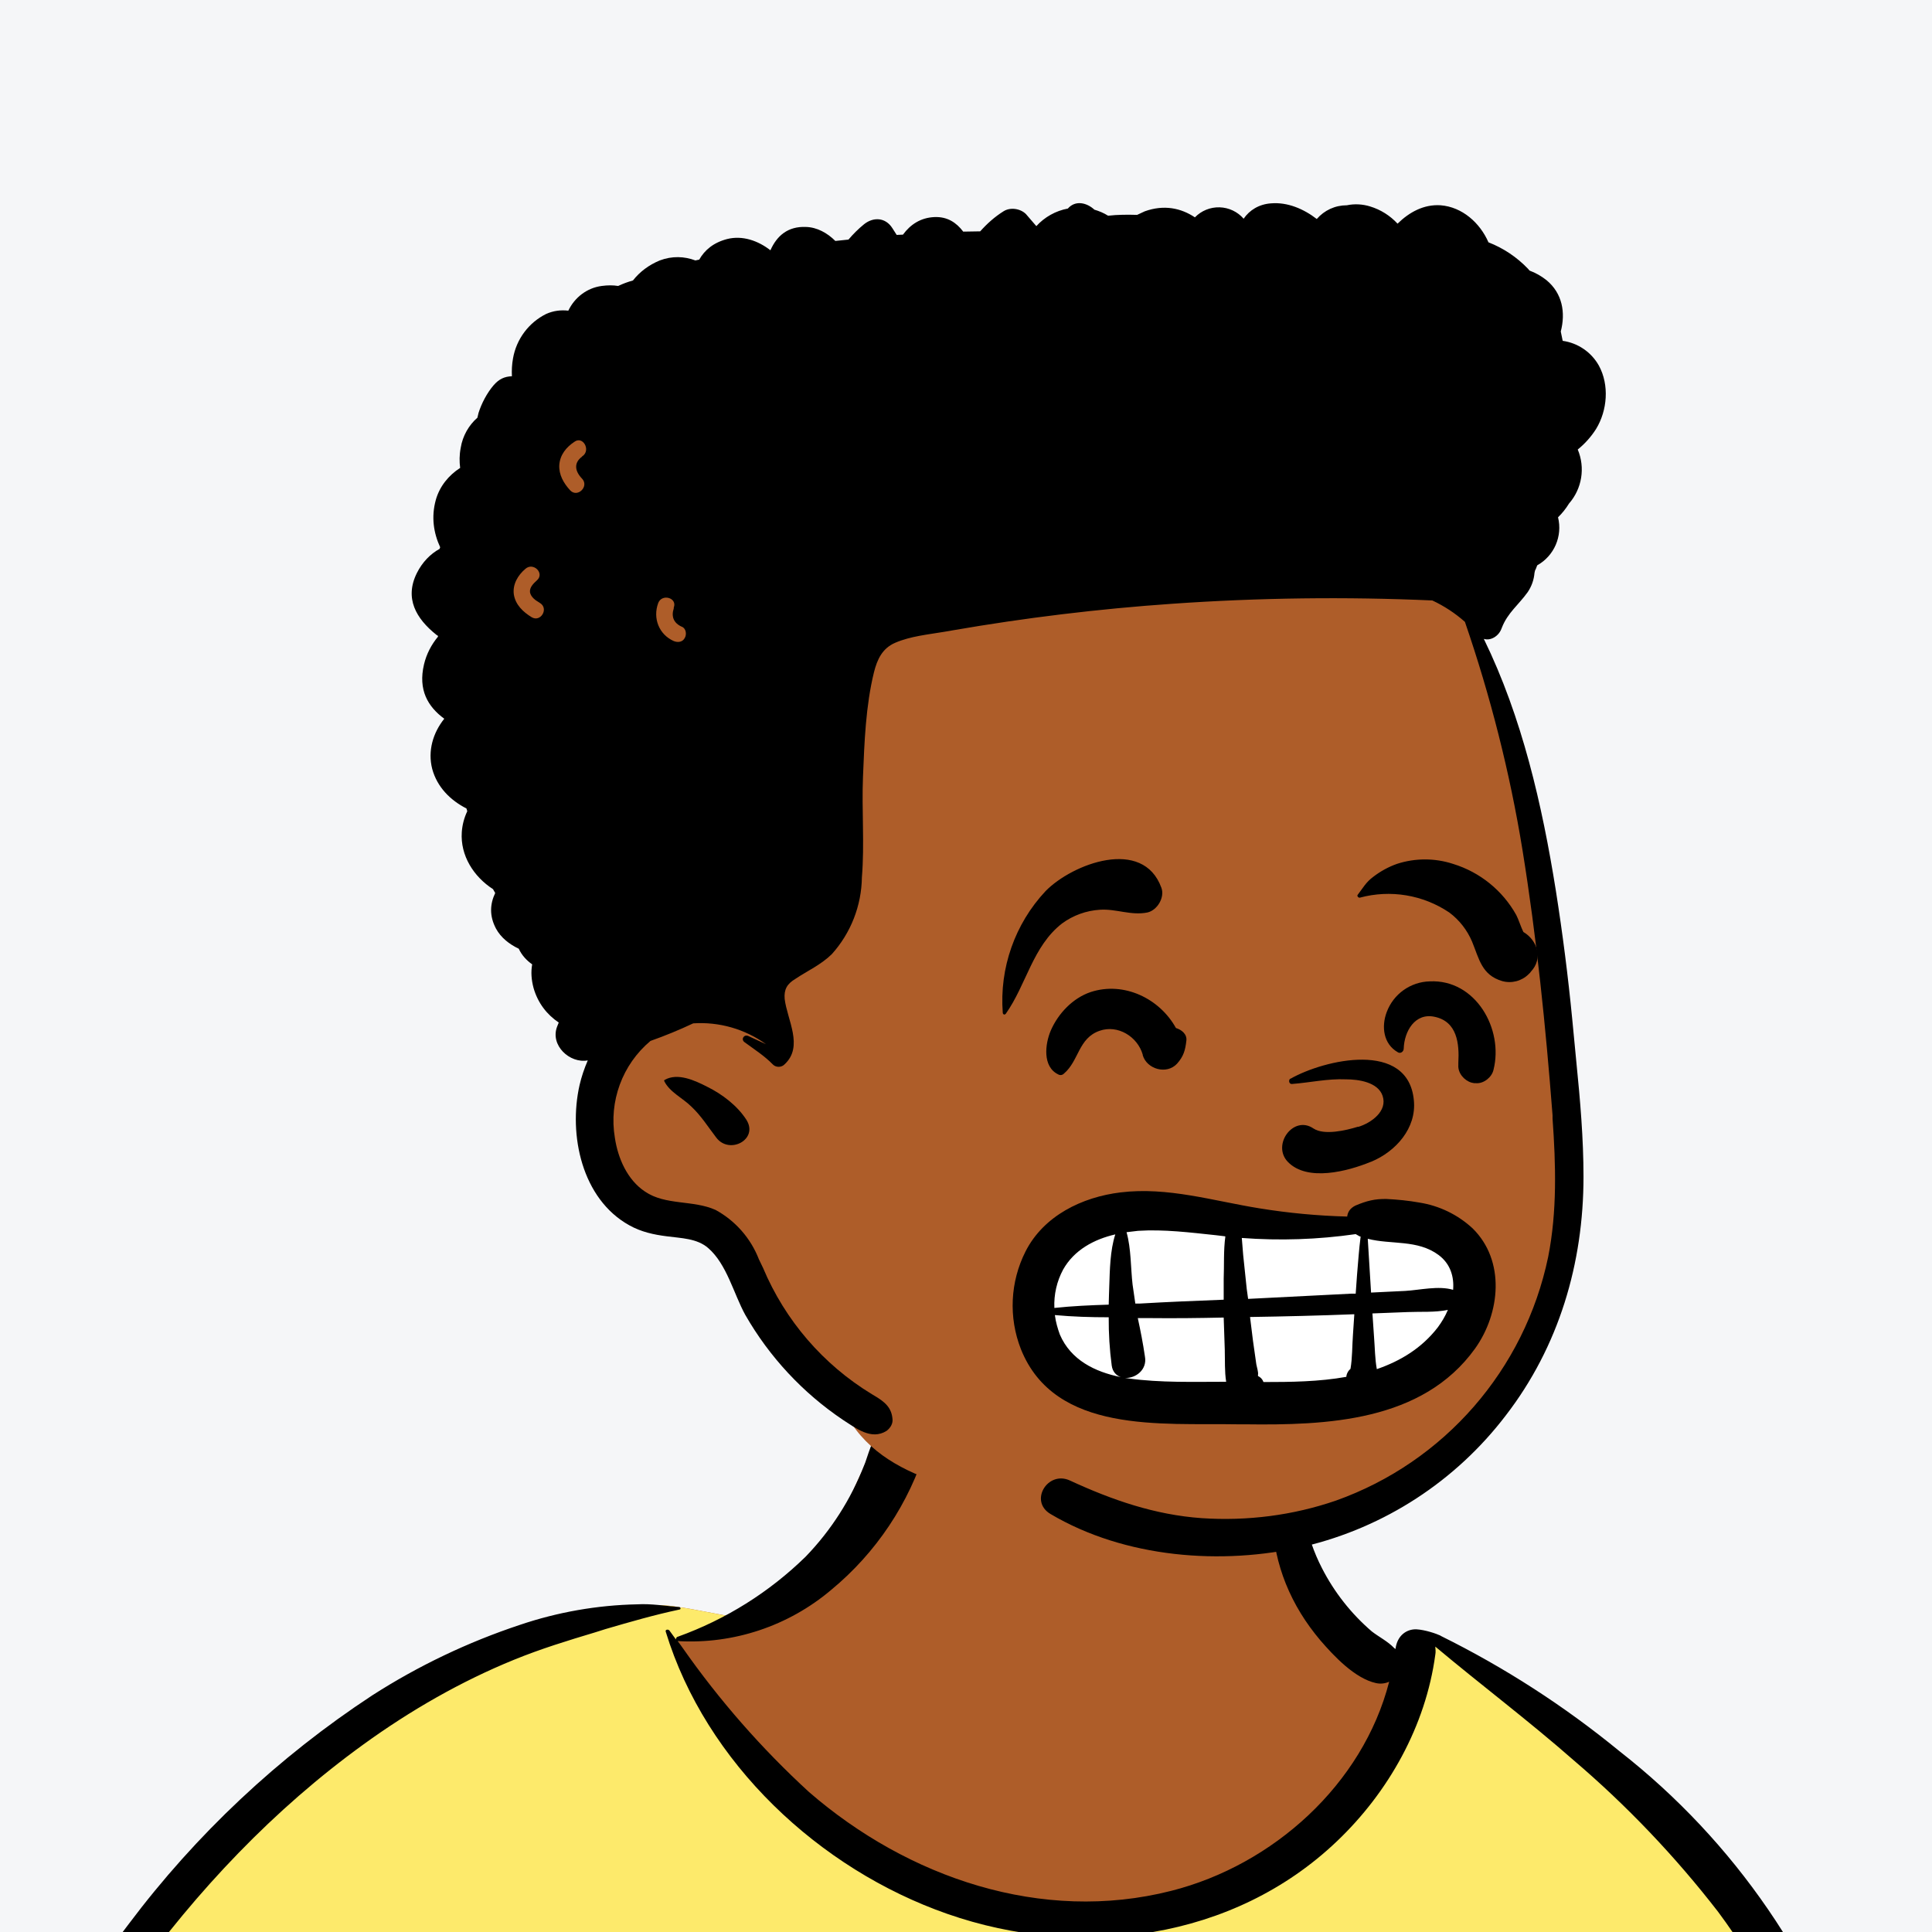
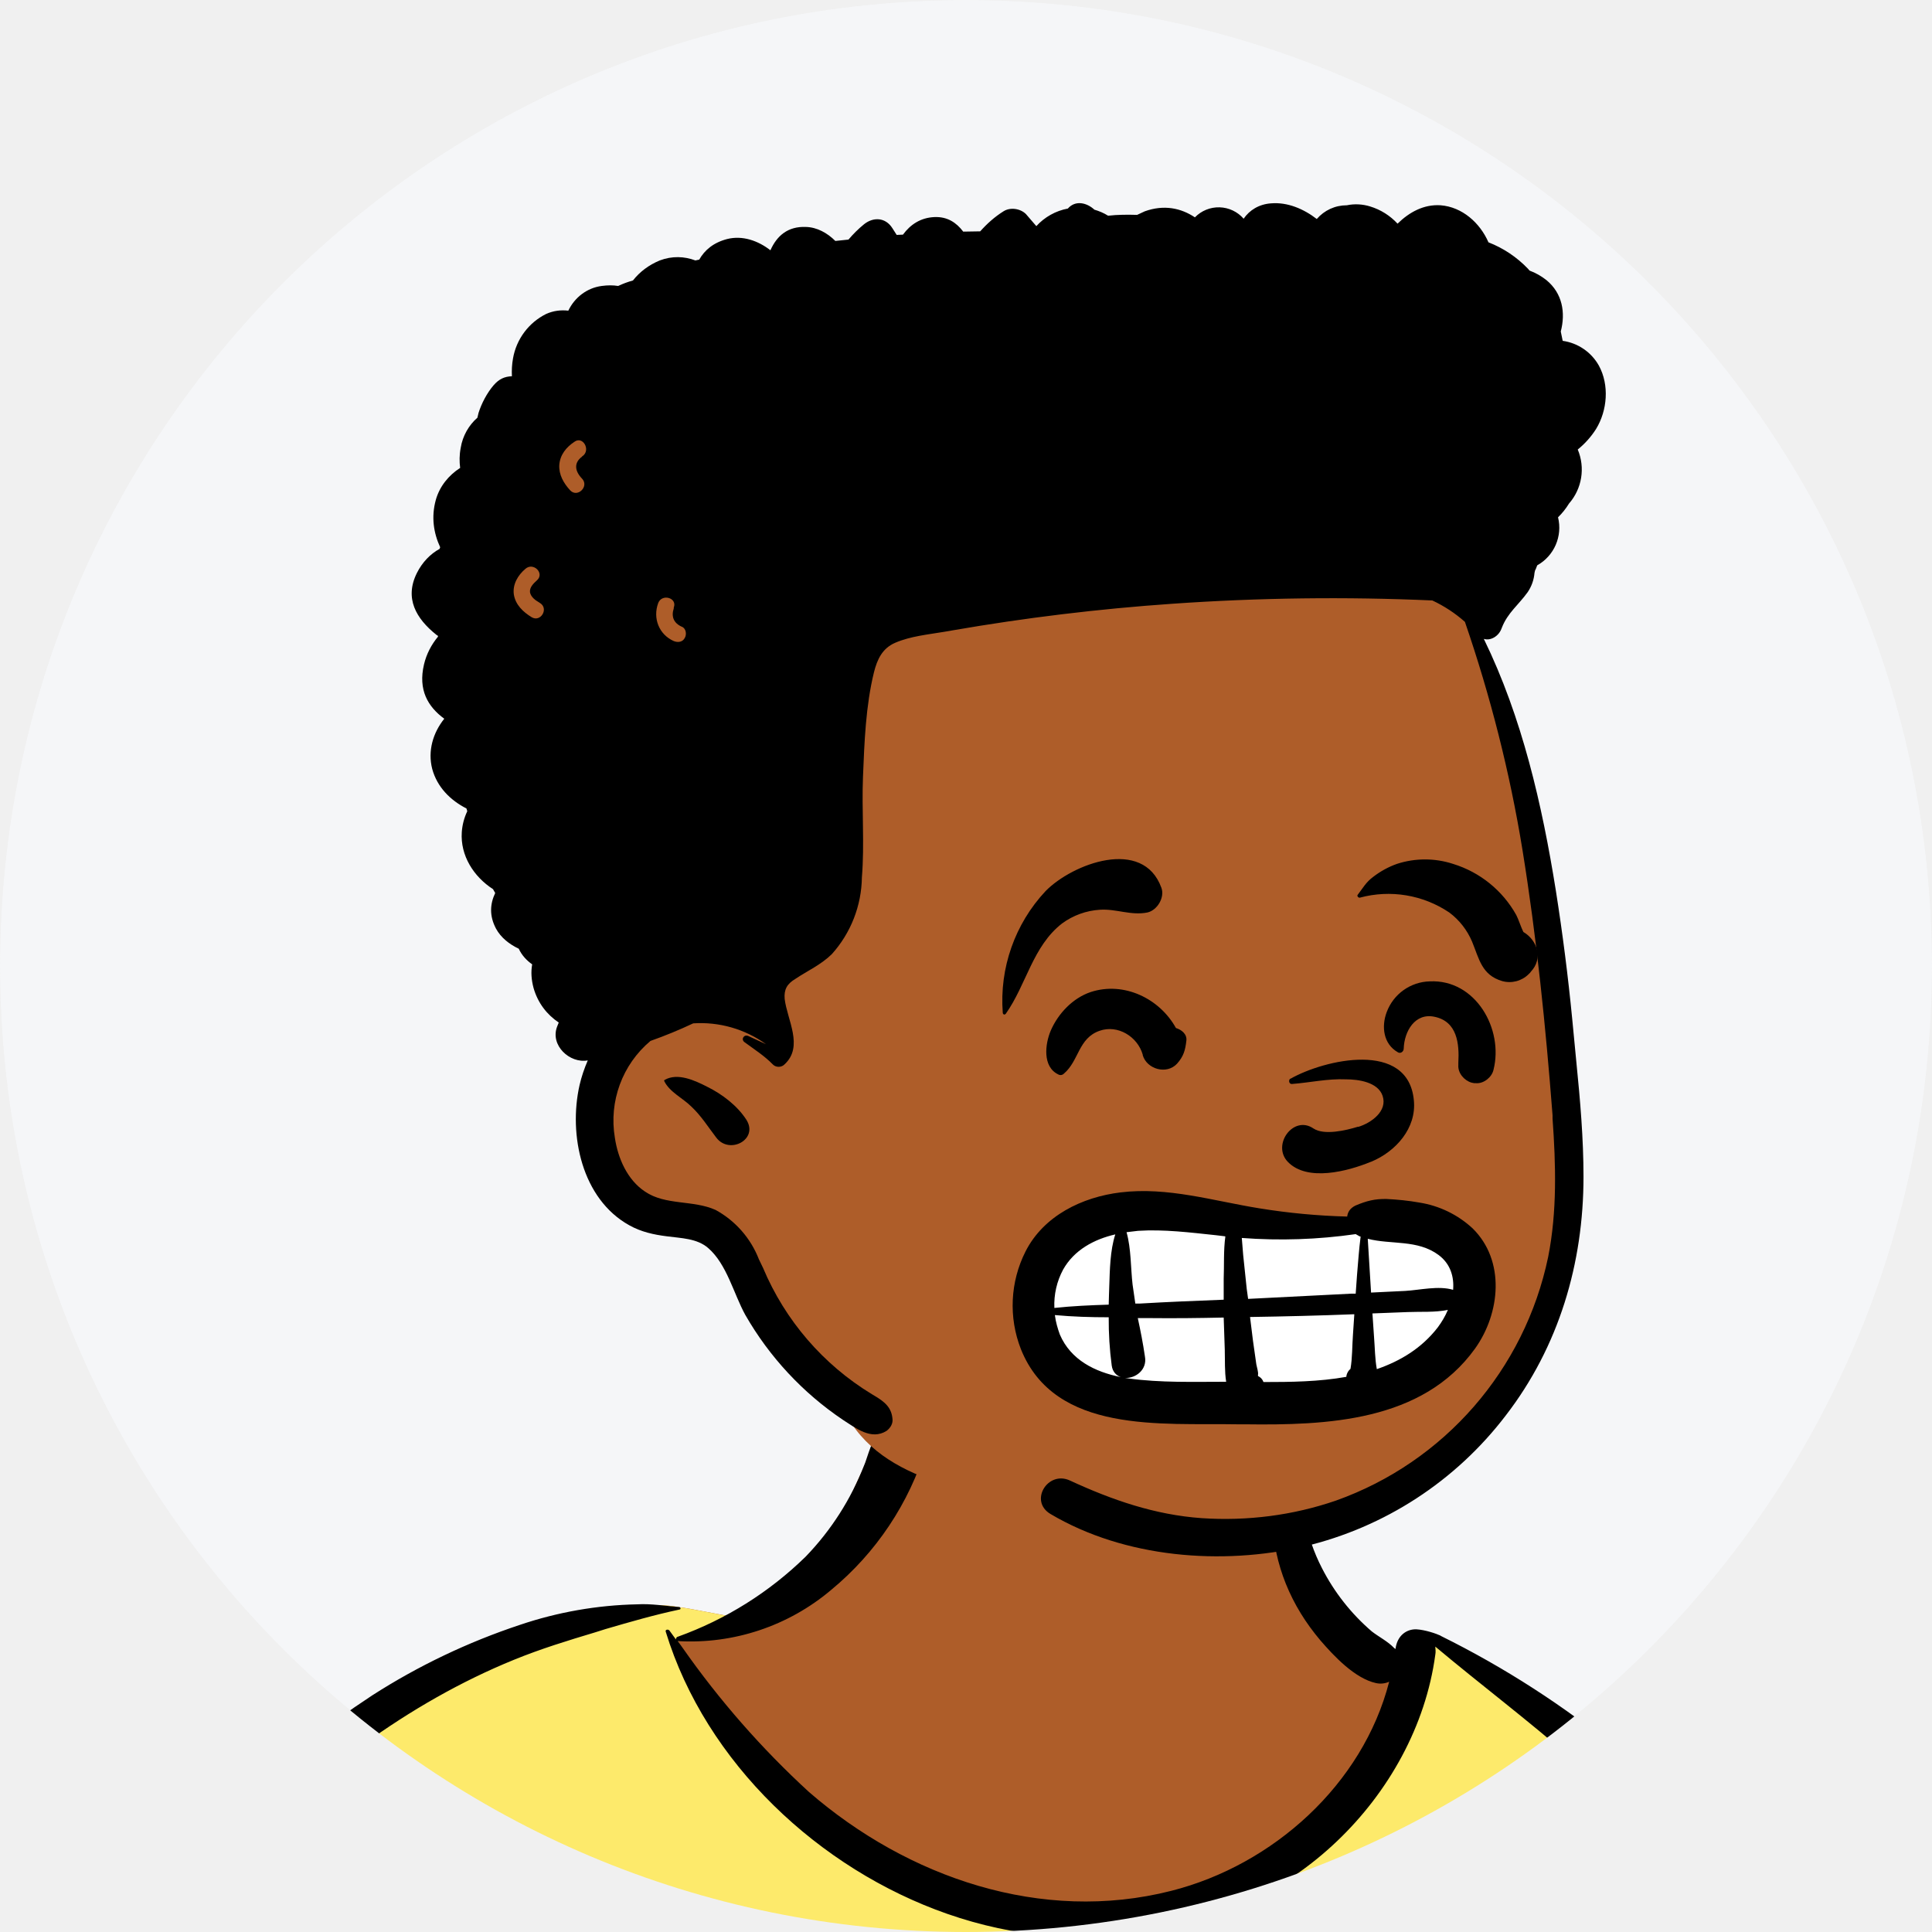
<svg xmlns="http://www.w3.org/2000/svg" viewBox="0 0 704 704" fill="none" shape-rendering="auto">
  <mask id="viewboxMask">
-     <rect width="704" height="704" rx="0" ry="0" x="0" y="0" fill="#fff" />
+     <rect width="704" height="704" rx="352" ry="352" x="0" y="0" fill="#fff" />
  </mask>
  <g mask="url(#viewboxMask)">
-     <rect fill="#f5f6f8" width="704" height="704" x="0" y="0" />
+     <rect fill="#f5f6f8" width="704" height="704" rx="352" ry="352" x="0" y="0" />
    <g fill-rule="evenodd" clip-rule="evenodd">
      <path d="M705.3 1074a2351.1 2351.1 0 0 1-15.6-101c-1-7.7-2.5-16.4 2.7-22 7.3-8 14-14.8 14.8-26.2.8-10.7-2.8-22.4-5-32.8a809.4 809.4 0 0 0-17.3-64.7c-6.6-21.7-13.9-43.2-21.3-64.6-6.9-20-13.5-40.3-22.5-59.5-17-36.5-46-63.5-81.6-81.6-9-4.5-27-20.5-36.3-24-8.5-3.4-8.5 6.3-16.9 2.6-6.7-2.9-13-6.7-16.7-13.2-4-7-14.3-16.9-15.9-25-3.3-17.4.3-32.2-12-45.3a90 90 0 0 0-41.1-23.8c-33.7-9.3-78.5-2.8-98.8 28.5-9.7 14.9-13 33-26.2 45.1-11.4 10.7-8.8 18-23.6 23.4-.9.3-23.6-4.5-24.4-4.2-16.2-3.5-31.7 6.2-46.5 11.8a325.4 325.4 0 0 0-63 32.3 399.2 399.2 0 0 0-102.3 98.5 482.5 482.5 0 0 0-76.4 161c-1.7 6.4-3.5 13-1.5 19.4 1.7 5.3 5.4 9.2 9.8 12.4 6 4.3 18 7 17.7 15.7-.1 6.6-2.4 13.5-3.5 20-1.3 7.7-2.3 15.5-3.4 23.2-4.8 35.4-8.6 71-10.3 106.6a920 920 0 0 0-.5 106c.1 2.3.8 4.5 2 6.2-1 .4-1.2 2.4.1 2.7l2.7.5a12 12 0 0 0 7 2.4l5.5.2c19.3 4 38.6 7.9 58.1 10.8 23.8 3.5 47.6 6.3 71.5 8.7 49.2 4.8 98 3.2 147.1.6a1877 1877 0 0 1 147.4-2c49.2 1.4 98.4 3.5 147.6 4.4 55 1 110-.5 164.8-5 7.5-.5 12.2-6.5 10.7-14-8.9-44.7-19-89.1-27-134Z" fill="#ae5d29" />
      <path d="m201 597.5 1.2-.4c14.5-5.7 29.6-14.8 45.4-11.4.5-.2 10.8 1.9 17.9 3.2l-6.7 7L247 598c40.7 67.1 88.8 100.7 144.3 100.7 55.5 0 97.7-33.6 126.4-100.7l4-1c.4 0 1 .2 1.5.4 9.3 3.6 27.4 19.6 36.3 24.1 35.6 18 64.5 45 81.6 81.6 8.7 18.6 15.2 38 21.8 57.5l.7 2c7.4 21.4 14.7 43 21.3 64.6 6.3 20.4 12 41 16.6 61.8l.7 2.9c2.2 10.4 5.8 22 5 32.8a29 29 0 0 1-3 10.7l-80.4 29 38.4 261.3c-35.1 1.5-70.3 2-105.5 1.3-49.2-.9-98.4-3-147.6-4.3-47.7-1.2-95.3-.7-143 1.7l-12 .6a946.3 946.3 0 0 1-139.5-1l-3.1-.3v-38.3l16.3-212.9-83-15.6-81.3-39.5a21.7 21.7 0 0 1-5.6-8.8c-1.9-6-.5-12 1-18l.5-1.3a492.8 492.8 0 0 1 76.4-161A399.3 399.3 0 0 1 138 629.7c19.8-13 40.9-23.9 63-32.3Z" fill="#fdea6b" />
      <path d="M232.2 584.6c5.1-.3 10.3.6 15.4 1 .4.1.6.8 0 .9-9 1.9-18 4.5-26.9 7.1l-3.8 1.2c-10 3-19.8 6-29.6 10-19.4 7.9-37.8 18.5-54.8 30.8C67.2 682.8 20 754.3-9.9 828.3a526 526 0 0 0-24.3 77c-.4 1.6-2 5.4-1 7 .7 1.3 3.6 2.1 5 2.9l4.5 2.3 25.2 12.9 2.3 1.1c38 18.6 78.4 34.4 121 35.5l.4-3.7a342 342 0 0 1 9.9-60c.3-1 1.6-.6 1.7.3 3 23.1 2 46.4 1 69.7-1.8 41-4.3 82.2-6.5 123.3-1.2 20.6-2.6 41-3.9 61.7-1.3 20.5-1.7 41.6-4.7 62-.6 4.6-6 7-10 6.6-4.4-.5-7.9-4.5-8-9 0-11.9 1.5-24 2.4-35.8l2.5-33.8c3.1-41.1 6.8-82.2 10.2-123.3a4771 4771 0 0 1 3.8-43.7C76.4 979.8 34.2 963-6.1 943.5c-.6 13.2-2 26.5-3.4 39.6-3.8 36.8-7.1 73.6-9.6 110.5a2254.2 2254.2 0 0 0-4.2 92.7l-.2 7c0 4.4-.5 8.5-4.3 11.7-3.7 3.3-8.9 3.5-12.6 0-5-4.6-4.2-10.9-4-17.1a1675.6 1675.6 0 0 1 1.8-47.2 1321 1321 0 0 1 10.5-109.5l2-14c3.5-26 7.5-52.7 15.5-77.9-3.1-1.5-6.2-3-9.3-4.7-5.5-2.7-11.2-5.4-16.6-8.4-4.2-2.5-7.9-5.8-9-10.8-1.4-5.5.6-11.5 2-16.9v-.4a502 502 0 0 1 26.6-80 523.2 523.2 0 0 1 67.8-117 353.8 353.8 0 0 1 88.7-83.3 239 239 0 0 1 53.8-25.7 142.6 142.6 0 0 1 42.8-7.5Zm90.1-66c6-6.5 18.1.2 15.2 8.8a108.2 108.2 0 0 1-34.7 52A79.4 79.4 0 0 1 247 598l1.7 2.4a321.1 321.1 0 0 0 46.1 52.6c36 31.2 84.8 48 132 36 37.1-9.4 69.8-38.8 79.4-76.2-1.3.6-3 .9-4.8.5-7.7-1.7-15.3-9.8-20.3-15.6-5.3-6.3-9.5-13-12.6-20.7-5.6-14-7.4-32.1.3-45.7 1-1.7 3-.7 3.3 1l.3 2.5c1.5 12.7 3.3 25 9.3 36.6a76 76 0 0 0 18.2 23.1c2.6 2 5.8 3.6 8.1 6l.5.4c.6-5 4.1-7.3 7.6-7.2 3.3.2 7.3 1.6 8.8 2.3l.1.1a341 341 0 0 1 65.1 42 259 259 0 0 1 88.4 129c7.5 25.3 11.8 51.4 16.3 77.4l2.8 16c4.2 23.9 8.9 48.4 18.4 70.7 2.5 5.7.6 11.1-5.5 13.4A1493 1493 0 0 1 688 953c3.7 16 6 32.5 8.7 48.5 6 34.1 13.2 68 19.4 102 3.2 17.5 6.1 35 9.3 52.3l4.7 25.2 2.4 13.6.1.7c.5 2.4 1 4.9.4 7.3-.8 2.7-2.9 4.6-4.8 6.6-1.6 1.6-3.8 1.6-5.7.7l-.7-.3c-3.4-1.6-6-3.2-7.3-7-.7-2.5-1-5.2-1.5-7.7a3535.6 3535.6 0 0 1-7.8-43.6l-1.6-9.1c-5.2-31.4-10.2-62.9-12.8-94.5-1-14-2.3-28.1-3.5-42.2l-.9-10.5c-1.1-13.3-2.5-27-2.7-40.5l-4.5 1.6L657 964c-5.5 2-12.5 6-18.4 5.2-2.9-.3-5-1.2-6.8-2.9 2 28.8 4.8 57.4 8.5 86a1965.7 1965.7 0 0 0 22 135c.6 3.2 1.4 6.4 1.9 9.6.5 3.7-.5 5.9-2.5 9-1.7 2.4-5 3.7-7.8 2-3.6-2.3-5.5-4.3-6.5-8.4-1-3.7-1.6-7.6-2.3-11.4a1654.2 1654.2 0 0 1-11.4-65.2c-7.8-52-12.7-104.4-15.2-156.8a1388 1388 0 0 1-1.4-77.8c0-13.3.5-26.6 1.4-39.9 1-13.4 3-26.5 4.8-39.8 0-.5.7-.5.7 0 .8 14.9 2.1 29.8 2.8 44.7.6 14.3.9 28.5 1.4 42.8.6 18.7 1.5 37.5 2.7 56.2a9.6 9.6 0 0 1 8.5-3.1c4.7-1 9.7-3.4 14.1-5l16.8-5.5 26.4-8.7a679 679 0 0 1-18-80.8l-2-12.3c-4-24.2-8.5-48.5-15.8-72a229.8 229.8 0 0 0-34.8-68.2 370.2 370.2 0 0 0-52.7-55.3C557 627 539.7 614 523 600c.1.9.2 2 0 3-3.5 25.9-17 50-35.8 67.9-37.7 36-93.6 43.4-142 26.5-46.7-16.3-88-55-102.6-102.8-.3-.8.8-1 1.3-.5l2.4 3.3c0-.4.2-.9.7-1a129 129 0 0 0 46.6-29.2 100.2 100.2 0 0 0 21.3-33.3l.4-1c1.7-5 3.2-10.2 7-14.2Z" fill="#000" />
    </g>
    <g transform="matrix(.99789 0 0 1 156 62)">
      <g fill-rule="evenodd" clip-rule="evenodd">
        <path d="M408 252c-3.6-29.6-15.3-61-27.6-88.6C353 105 289.7 97 233.1 84.9c-55.8-8.1-115-15.5-170 .8-30.9 7.5-43 44.4-38 73.4 2.7 18.1 11 35.3 18 52 14 34.5 22.8 71.4 22.9 108.7-1 24.4-4.4 52.3 23.6 62.6 26.6 13.3 28.9 49.2 62.3 69.6 13.5 27.3 50.3 29.8 76.7 36 16.8 3.3 33.7 5.7 50.7 7.2 49 6.3 88.4-8 114.1-51.7 17.2-26.7 30-57.4 26.9-89.7-3.2-34-8.4-67.8-12.2-101.7Z" fill="#ae5d29" />
        <path d="M233.6 14c2.8-3.2 7-2.1 9.7.4 1.7.5 3.4 1.2 5 2.2 3.5-.4 7.2-.4 10.6-.3l2.8-1.3c7-2.5 13.2-1.2 18.3 2.2a12.1 12.1 0 0 1 17.8.5c2.1-3.1 5.6-5.3 10-5.6 6-.5 11.9 2 16.7 5.7 2.8-3.2 6.7-5 11-5 2.8-.6 5.8-.4 8.4.4 4 1.2 7.4 3.4 10.1 6.3 4.3-4.2 9.6-7.1 15.7-6.7 7.9.6 14.4 6.4 17.5 13.5a40 40 0 0 1 14.4 9.6l.6.7c2.2.8 4.3 2 6.2 3.5 5.8 4.8 7 11.8 5.2 18.7l.7 3.4a18 18 0 0 1 13.2 9c3.9 7.1 3.1 16.4-1 23.1a31 31 0 0 1-6.7 7.5 18.8 18.8 0 0 1-3.2 19.7 25.5 25.5 0 0 1-4 5A15.7 15.7 0 0 1 405 144l-.5 1.3-.3.6-.2.9c-.2 2.4-1 4.8-2.5 7-3.3 4.6-7.3 7.5-9.4 12.9l-.2.5c-1 2.6-3.9 4.4-6.4 3.6 14 28.6 21.3 60.5 26.3 91.7a790 790 0 0 1 6 47l1.5 15.6c1.4 13.9 2.6 27.8 2.6 41.7 0 31.6-9 61.9-28.4 87a130.5 130.5 0 0 1-73.5 47.7c-30.2 7-65.6 4.2-92.7-11.8-8-4.7-1-16 7.1-12.2 15.4 7.1 31 12.5 48.1 13.7 16.6 1.1 33.3-1 49-6.4A120.3 120.3 0 0 0 409 396c3.3-16.6 2.8-33.7 1.6-50.4v-1.2c-2.5-32.3-5.8-64.8-11-96.8-4.6-28.2-11.7-56-21-83a49.6 49.6 0 0 0-11.9-7.8c-31.6-1.4-63.3-1-94.9 1.2a790 790 0 0 0-80.3 9.7l-2.9.5c-5.9 1-12.4 1.6-18 4-4.7 2-6.6 6-7.8 10.8-3 12.2-3.5 25.5-4 38-.5 12.2.6 24.5-.4 36.7a42.7 42.7 0 0 1-11 28c-4 3.9-8.8 6-13.3 9-3 1.8-4.2 3.8-3.9 7.3.9 7.6 7 17.3 0 23.8-1.1 1.2-3.2 1.3-4.4 0-2.9-3-6.8-5.5-10.2-8-1.5-1-.3-3 1.3-2.3l6.5 3a41 41 0 0 0-26.6-7.6 166.2 166.2 0 0 1-15.6 6.4 37.8 37.8 0 0 0-13 35.3c1.1 7.4 4.5 15.3 11 19.6 7.5 5.1 17.6 3 25.8 6.7a34.9 34.9 0 0 1 15.8 18l1.5 3.1a98.5 98.5 0 0 0 39.7 46l1 .6c3.7 2.2 6.4 4.3 6.6 8.9 0 1.6-1 3-2.2 3.9-5.6 3.5-11.2-1-15.9-4a115.1 115.1 0 0 1-35.7-38.3c-4.2-7.6-6.7-18.4-13.5-24.3-4.1-3.6-10-3.6-15.1-4.3-4.8-.6-9.4-1.6-13.7-4-17.4-9.6-22.3-33-18.2-51.1.7-3 1.7-6 3-9-6.6 1.2-13.8-5.5-11.2-12.3l.6-1.5c-4.2-2.8-7.6-7-9.2-12.6-.8-3-1-5.8-.5-8.6-2-1.4-3.8-3.3-4.9-5.7-3.4-1.6-6.5-4-8.3-7.3-2.5-4.7-2.2-9-.3-13l-.8-1.4c-7-4.5-12-12.2-11.4-20.8a21 21 0 0 1 2-7.6l-.3-1c-5.9-3-10.7-7.8-12.5-14.4-1.7-6.6.3-13.2 4.4-18.3-6-4.4-9.6-10.5-7.4-19.8.9-3.8 2.7-7.2 5.1-10.1v-.3l-.6-.4c-7.4-5.9-11.7-13.3-7.1-22.5 2-4 5-7 8.3-8.8l.2-.6c-2.4-5.2-3.3-11-1.6-17.2 1.4-5 4.7-9 8.9-11.7-.3-2.3-.3-4.7.2-7.3.7-4.4 3-8.3 6.1-11l.4-1.7c1.1-3.5 3.1-7.3 5.5-10.1 2-2.3 4-3.2 6.7-3.3-.1-2.1 0-4.3.4-6.5a22.4 22.4 0 0 1 12.1-16.2c2.7-1.2 5.4-1.5 8.1-1.2 2.3-4.8 6.8-8.3 12.2-9 2.2-.3 4.1-.3 6 0a34.3 34.3 0 0 1 5.4-2c2.5-3.2 5.9-5.7 9.8-7.3 4.5-1.7 9-1.5 13 0l1.4-.3c2-3.5 5.2-6.2 10.2-7.5 5.6-1.4 11.3.6 15.8 4.1 2.3-5.2 6.3-8.8 13-8.5 4 .1 7.8 2.2 10.7 5.1l4.8-.5c1.7-2 3.6-3.9 5.7-5.6 3.4-2.7 7.8-2.5 10.3 1.4l1.6 2.5 2.3-.1c2.7-3.7 6.5-6.2 11.5-6.4 4.7-.2 8 2 10.5 5.3l6.2-.1c2.5-2.8 5.3-5.3 8.5-7.3 2.5-1.6 6.2-1 8.2 1l3.8 4.4c3-3.3 7.1-5.6 11.5-6.4ZM86.4 331.5c4.7-2.7 11 .2 15.5 2.5 5.5 2.7 11 6.9 14.3 12 4.6 7.2-6.2 12.9-11 6.5-3-3.9-5.4-7.8-9-11.2-3.2-3.2-8-5.3-10-9.4 0-.2 0-.3.2-.4Zm3.3-171.8v-.3c1.4-3.6-4.4-5.2-5.7-1.6-2 5.5.3 11.4 5.7 13.8 1.5.6 3.2.4 4-1.1.8-1.3.5-3.5-1-4.1-3-1.3-4-3.7-3-6.7Zm-50-10.2c3-2.6-1.3-6.8-4.2-4.2-2.7 2.3-4.7 5.6-4.2 9.3.6 3.8 3.4 6.4 6.5 8.3 3.3 2 6.4-3.2 3-5.2l-.3-.2c-1.4-.8-3-2-3.3-3.7-.2-1.8 1.3-3.2 2.5-4.3Zm16.5-45.2.2-.1c3.1-2.2.1-7.5-3-5.2-3 2-5.2 4.7-5.5 8.4-.2 3.6 1.6 6.7 4 9.3 2.7 2.8 7-1.5 4.3-4.3-2.6-2.7-3.1-5.7 0-8Z" fill="#000" />
      </g>
    </g>
    <g transform="translate(315 248)">
      <g fill-rule="evenodd" clip-rule="evenodd">
        <path d="M79.2 197.8c11-6.6 51.7-1.8 83.8 0 25.5 1.4 43.7-1.4 49.5 2.5 13.1 8.9 6.8 51.7-16 57.6-22.6 5.8-106.6 14-121 0-14.6-14-15.9-48.3 3.7-60.1Z" fill="#fff" />
        <path d="M93.3 186.5c17.2-2.1 33.8 3.1 50.6 5.8a236.6 236.6 0 0 0 32 3c.2-1.6 1-3 3-4 4-1.7 7.1-2.5 11.4-2.4 4 .2 8 .6 11.9 1.3a37 37 0 0 1 19.4 9.4c12 11.8 10.1 30.9.9 43.8-19.2 26.7-54.1 28-84 27.6h-2.8c-27.3-.5-66.3 3.6-78.7-27.4a43.6 43.6 0 0 1 1.7-35.6c6.6-13 20.6-19.8 34.6-21.5Zm85.2 44.4h-.2c-12.6.5-25.2.8-37.8 1a500.6 500.6 0 0 0 2.3 17.3c.2 1.1.8 2.8.6 3.8v.4a3.8 3.8 0 0 1 2 2.2c9.8 0 20.3-.1 30.2-1.9v-.2c.2-1.3.8-2.1 1.5-2.7.7-4 .6-8.4.9-12.4l.5-7.5Zm-47.6 1.2c-9 .2-18 .3-27.1.2h-4.2c1 4.6 1.9 9.2 2.6 14 .9 4.8-3.4 8-7.2 7.8l1.3.2c11.6 1.6 23.7 1.2 35.5 1.2-.6-3.7-.4-8-.5-11v-.5l-.4-11.9Zm-61.5-.8c.3 2.4 1 4.8 1.8 7 4 9.3 12.8 13.6 22.2 15.5-1.7-.6-3-2-3.3-4.2A128 128 0 0 1 89 232c-6.6 0-13.1-.2-19.6-.8Zm143.2-2c-4.7 1-10 .6-14.6.8l-12.9.5.6 8.8c.3 3.7.3 7.7 1 11.5 8.7-3 16.4-7.7 22.2-15.2 1.4-1.9 2.7-4 3.7-6.4ZM91.4 201.8c-7.8 1.8-15 5.7-19 12.8a27 27 0 0 0-3.2 14c6.5-.7 13.2-1 19.8-1.2l.1-3.6.1-3c.2-5.9.3-13.2 2.2-19Zm40 .7-3.3-.4c-9.5-1-19-2.2-28.4-1.6l-4.2.5c1.7 6 1.5 13.1 2.2 19.1l1 6.9h1.7c10.1-.6 20.3-1 30.5-1.4V218c.2-4.8-.1-10.3.6-15.4Zm47.6-.8a190.6 190.6 0 0 1-41.5 1.4l.5 6.2 1.3 12.4.5 3.6 37.5-1.9h1.7l.5-7c.4-4.6.7-9.2 1.3-13.8l-.4-.1-1.4-.8Zm4.4 1.7 1.2 19.6 8.2-.4 4.2-.2c5.3-.3 12.2-2 17.5-.4.4-4.8-1-9.5-5.3-12.7-7.7-5.7-17.3-3.7-25.8-5.9Zm-28.2-58.3c12.3-7 43-14.2 45 7.9 1 10.1-6.6 18.6-15.5 22.3l-.3.1c-8.3 3.4-23 7.3-30.1 0-6-6.2 2-17.2 9.3-12.2 3.9 2.6 11.9.7 16.1-.6h.3c4.6-1.4 10.7-5.7 8.8-11.3-1.7-5-8.8-6-13.3-6-6.7-.3-13.2 1.2-19.8 1.7-1 0-1.3-1.4-.5-2Zm50.8-35.5c16.7-.8 27 17.4 23.2 32.3-.6 2.6-3.5 5-6.3 4.8h-.7l-1-.2c-2.7-.8-5-3.5-4.8-6.4v-.8c.4-7-.4-15.1-8.7-16.8-7.1-1.5-11 5.3-11.2 11.6 0 1.1-1.2 2-2.2 1.3-5.2-3-6-9.3-4-14.6a17.2 17.2 0 0 1 15.7-11.2Zm-123.6 3.9c12.2-4 25.2 2.4 31.1 13.1 2 .6 4.1 2.2 3.8 4.6-.4 3.5-1 5.7-3.4 8.4-3.8 4.1-11 2-12.5-3.1v-.2c-1.9-6.6-9.1-11-15.7-8.7-7.8 2.7-7.5 10.9-13 15.6-.6.6-1.4.7-2.1.3-5.8-2.8-4.8-11.1-2.7-16 2.7-6.2 8-11.8 14.5-14ZM66 76.7c9.8-10 35.5-19.7 42.2-1.2 1.3 3.5-1.5 8.2-5.1 9-6 1.2-11.4-1.4-17.3-1a26 26 0 0 0-13.8 5c-10.7 8.3-13 22.3-20.5 32.9-.4.5-1 .3-1.1-.3a58.4 58.4 0 0 1 15.6-44.4ZM194 66.8a33 33 0 0 1 20.5 0 39.7 39.7 0 0 1 23 18.6c.8 1.5 1.7 4.4 2.6 6.2 5.1 3 7.3 9.7 2.7 14.5l-.2.3-.6.6a9.9 9.9 0 0 1-9.6 2.5c-7.5-2.2-8.4-8.1-11-14.4a25.8 25.8 0 0 0-8.3-10.6 39.8 39.8 0 0 0-32.6-5.4c-.5.1-1.1-.6-.8-1 2-2.6 3-4.6 5.7-6.6 2.6-2 5.5-3.6 8.6-4.7Z" fill="#000" />
      </g>
    </g>
    <g transform="translate(279 400)" />
    <g transform="translate(179 343)" />
    <g transform="translate(203 303)" />
  </g>
</svg>
